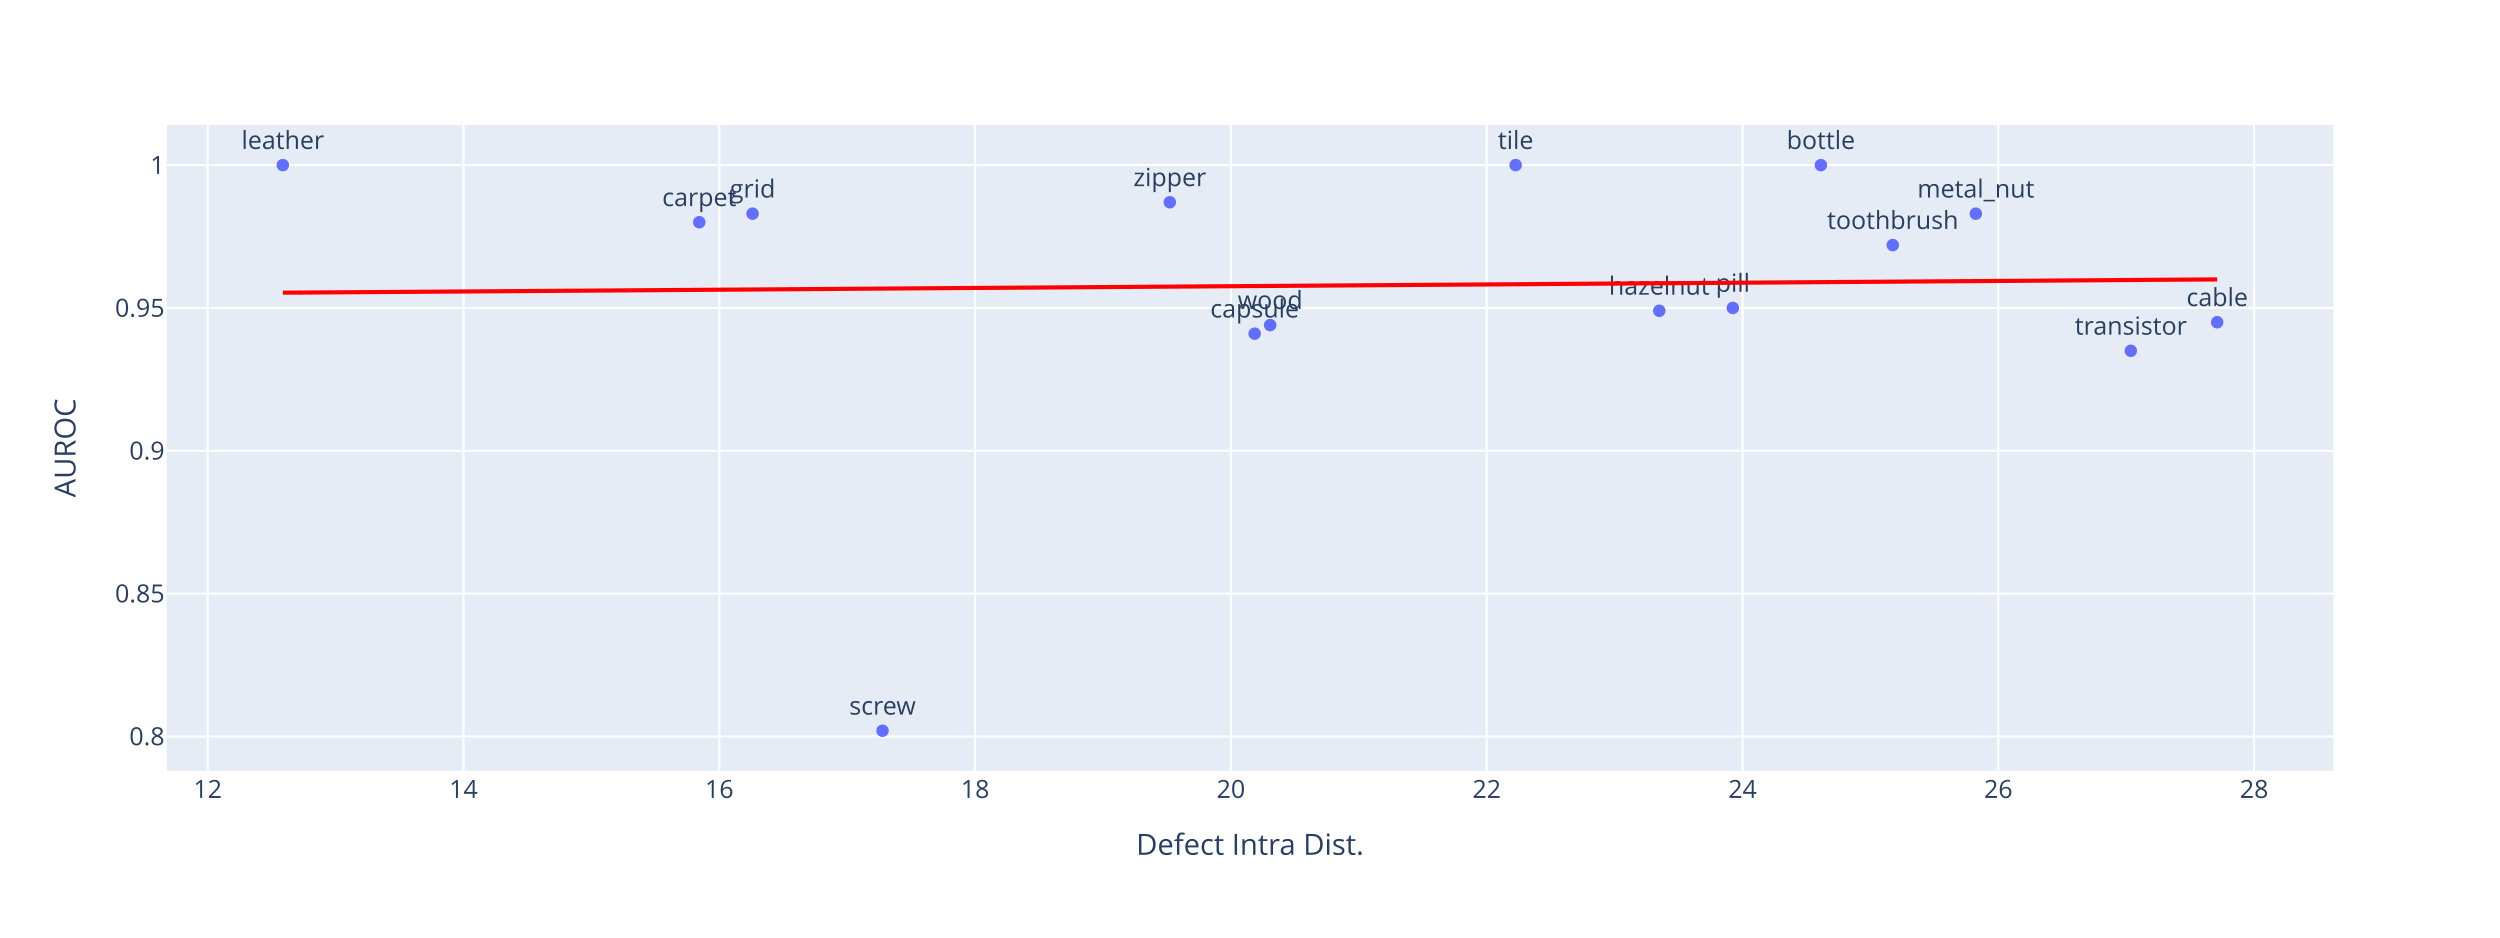
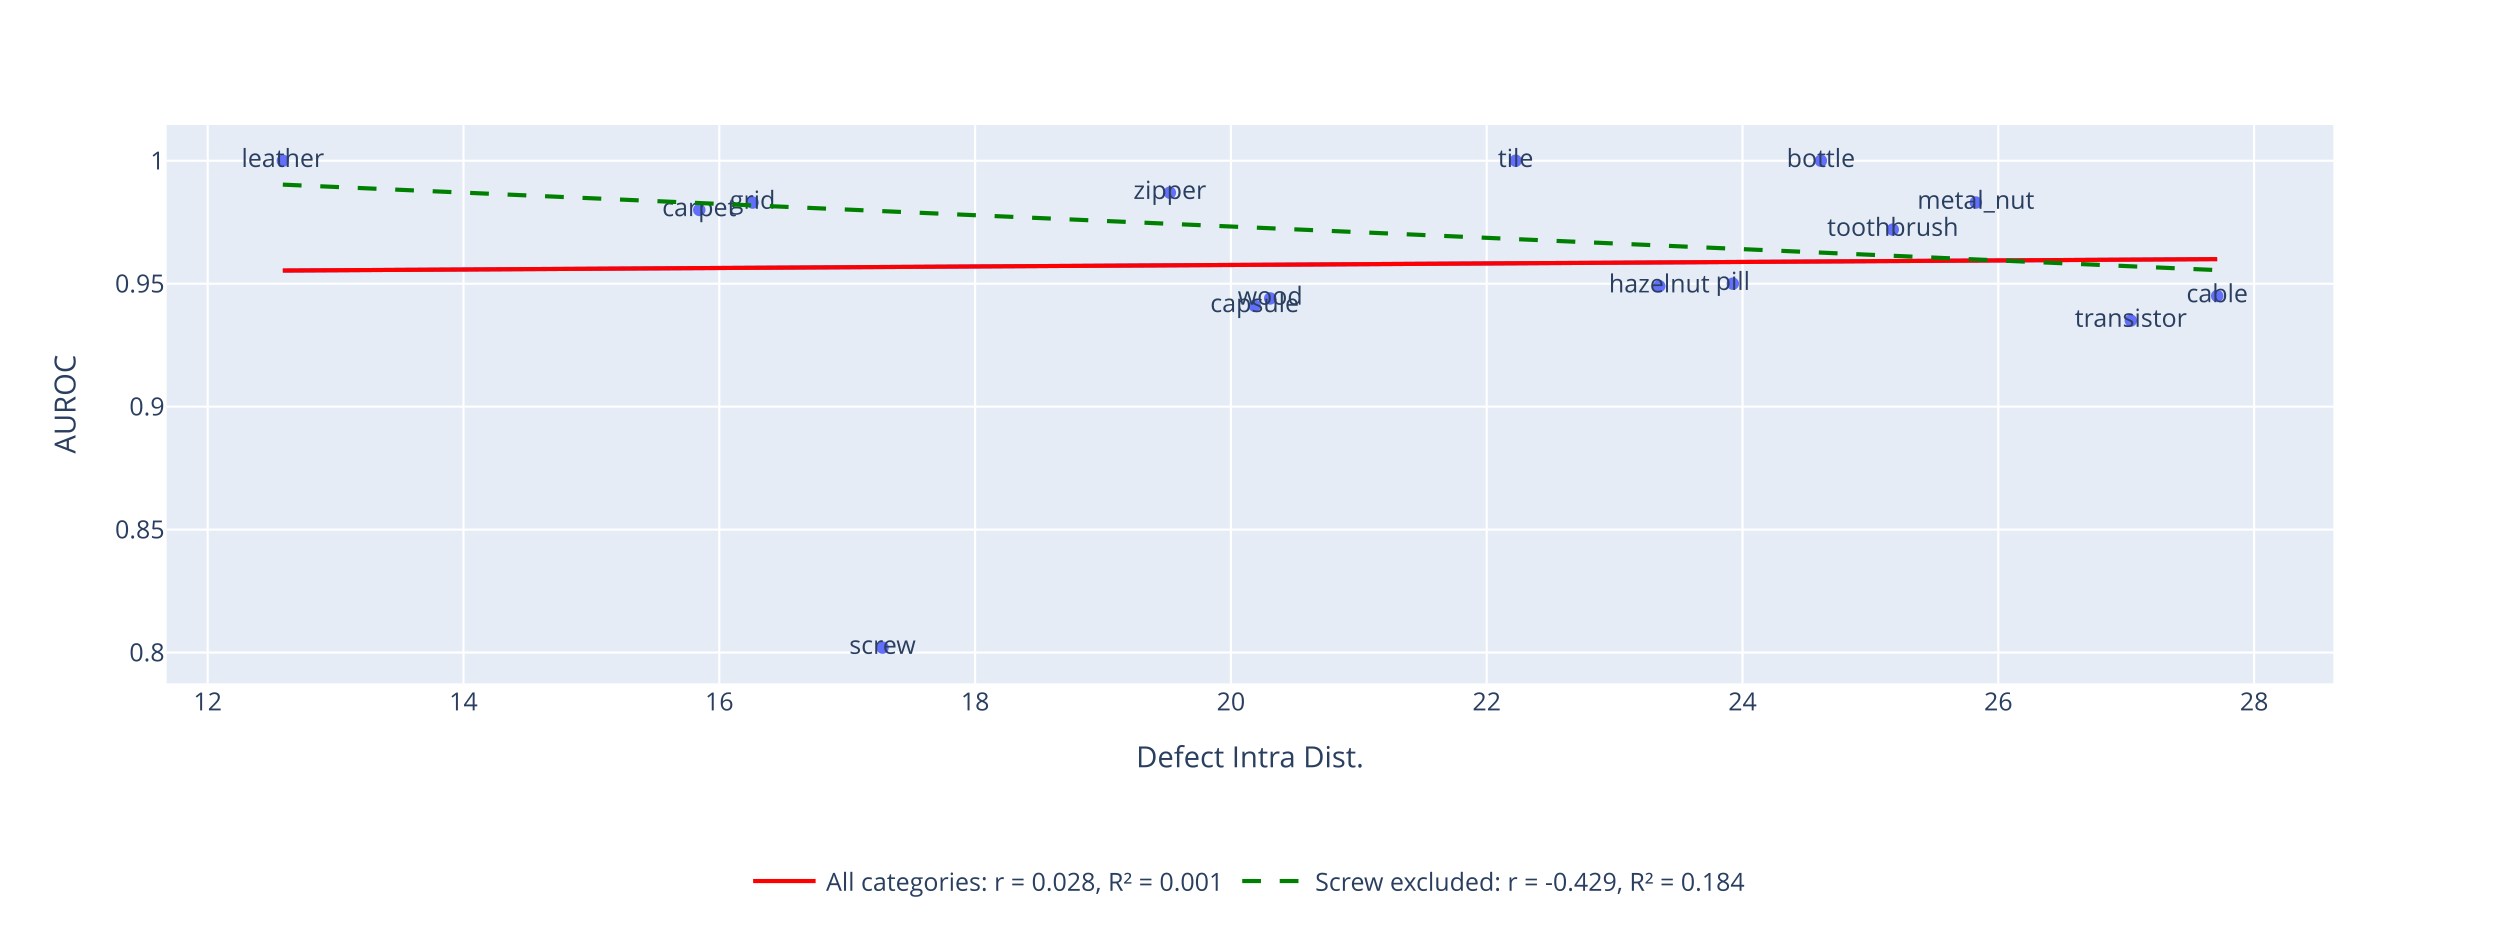
<svg xmlns="http://www.w3.org/2000/svg" class="main-svg" width="1200" height="450" style="" viewBox="0 0 1200 450">
  <rect x="0" y="0" width="1200" height="450" style="fill: rgb(255, 255, 255); fill-opacity: 1;" />
-   <defs id="defs-830581">
+   <defs id="defs-a5f374">
    <g class="clips">
-       <clipPath id="clip830581xyplot" class="plotclip">
-         <rect width="1040" height="310" />
-       </clipPath>
-       <clipPath class="axesclip" id="clip830581x">
+       <clipPath id="clipa5f374xyplot" class="plotclip">
+         <rect width="1040" height="268" />
+       </clipPath>
+       <clipPath class="axesclip" id="clipa5f374x">
        <rect x="80" y="0" width="1040" height="450" />
      </clipPath>
-       <clipPath class="axesclip" id="clip830581y">
-         <rect x="0" y="60" width="1200" height="310" />
-       </clipPath>
-       <clipPath class="axesclip" id="clip830581xy">
-         <rect x="80" y="60" width="1040" height="310" />
+       <clipPath class="axesclip" id="clipa5f374y">
+         <rect x="0" y="60" width="1200" height="268" />
+       </clipPath>
+       <clipPath class="axesclip" id="clipa5f374xy">
+         <rect x="80" y="60" width="1040" height="268" />
      </clipPath>
    </g>
    <g class="gradients" />
    <g class="patterns" />
  </defs>
  <g class="bglayer">
-     <rect class="bg" x="80" y="60" width="1040" height="310" style="fill: rgb(229, 236, 246); fill-opacity: 1; stroke-width: 0;" />
+     <rect class="bg" x="80" y="60" width="1040" height="268" style="fill: rgb(229, 236, 246); fill-opacity: 1; stroke-width: 0;" />
  </g>
  <g class="layer-below">
    <g class="imagelayer" />
    <g class="shapelayer" />
  </g>
  <g class="cartesianlayer">
    <g class="subplot xy">
      <g class="layer-subplot">
        <g class="shapelayer" />
        <g class="imagelayer" />
      </g>
      <g class="minor-gridlayer">
        <g class="x" />
        <g class="y" />
      </g>
      <g class="gridlayer">
        <g class="x">
-           <path class="xgrid crisp" transform="translate(99.69,0)" d="M0,60v310" style="stroke: rgb(255, 255, 255); stroke-opacity: 1; stroke-width: 1px;" />
-           <path class="xgrid crisp" transform="translate(222.47,0)" d="M0,60v310" style="stroke: rgb(255, 255, 255); stroke-opacity: 1; stroke-width: 1px;" />
-           <path class="xgrid crisp" transform="translate(345.26,0)" d="M0,60v310" style="stroke: rgb(255, 255, 255); stroke-opacity: 1; stroke-width: 1px;" />
-           <path class="xgrid crisp" transform="translate(468.05,0)" d="M0,60v310" style="stroke: rgb(255, 255, 255); stroke-opacity: 1; stroke-width: 1px;" />
-           <path class="xgrid crisp" transform="translate(590.83,0)" d="M0,60v310" style="stroke: rgb(255, 255, 255); stroke-opacity: 1; stroke-width: 1px;" />
-           <path class="xgrid crisp" transform="translate(713.62,0)" d="M0,60v310" style="stroke: rgb(255, 255, 255); stroke-opacity: 1; stroke-width: 1px;" />
-           <path class="xgrid crisp" transform="translate(836.41,0)" d="M0,60v310" style="stroke: rgb(255, 255, 255); stroke-opacity: 1; stroke-width: 1px;" />
-           <path class="xgrid crisp" transform="translate(959.19,0)" d="M0,60v310" style="stroke: rgb(255, 255, 255); stroke-opacity: 1; stroke-width: 1px;" />
-           <path class="xgrid crisp" transform="translate(1081.98,0)" d="M0,60v310" style="stroke: rgb(255, 255, 255); stroke-opacity: 1; stroke-width: 1px;" />
+           <path class="xgrid crisp" transform="translate(99.69,0)" d="M0,60v268" style="stroke: rgb(255, 255, 255); stroke-opacity: 1; stroke-width: 1px;" />
+           <path class="xgrid crisp" transform="translate(222.47,0)" d="M0,60v268" style="stroke: rgb(255, 255, 255); stroke-opacity: 1; stroke-width: 1px;" />
+           <path class="xgrid crisp" transform="translate(345.26,0)" d="M0,60v268" style="stroke: rgb(255, 255, 255); stroke-opacity: 1; stroke-width: 1px;" />
+           <path class="xgrid crisp" transform="translate(468.05,0)" d="M0,60v268" style="stroke: rgb(255, 255, 255); stroke-opacity: 1; stroke-width: 1px;" />
+           <path class="xgrid crisp" transform="translate(590.83,0)" d="M0,60v268" style="stroke: rgb(255, 255, 255); stroke-opacity: 1; stroke-width: 1px;" />
+           <path class="xgrid crisp" transform="translate(713.62,0)" d="M0,60v268" style="stroke: rgb(255, 255, 255); stroke-opacity: 1; stroke-width: 1px;" />
+           <path class="xgrid crisp" transform="translate(836.41,0)" d="M0,60v268" style="stroke: rgb(255, 255, 255); stroke-opacity: 1; stroke-width: 1px;" />
+           <path class="xgrid crisp" transform="translate(959.19,0)" d="M0,60v268" style="stroke: rgb(255, 255, 255); stroke-opacity: 1; stroke-width: 1px;" />
+           <path class="xgrid crisp" transform="translate(1081.98,0)" d="M0,60v268" style="stroke: rgb(255, 255, 255); stroke-opacity: 1; stroke-width: 1px;" />
        </g>
        <g class="y">
-           <path class="ygrid crisp" transform="translate(0,353.49)" d="M80,0h1040" style="stroke: rgb(255, 255, 255); stroke-opacity: 1; stroke-width: 1px;" />
-           <path class="ygrid crisp" transform="translate(0,284.93)" d="M80,0h1040" style="stroke: rgb(255, 255, 255); stroke-opacity: 1; stroke-width: 1px;" />
-           <path class="ygrid crisp" transform="translate(0,216.37)" d="M80,0h1040" style="stroke: rgb(255, 255, 255); stroke-opacity: 1; stroke-width: 1px;" />
-           <path class="ygrid crisp" transform="translate(0,147.81)" d="M80,0h1040" style="stroke: rgb(255, 255, 255); stroke-opacity: 1; stroke-width: 1px;" />
-           <path class="ygrid crisp" transform="translate(0,79.25)" d="M80,0h1040" style="stroke: rgb(255, 255, 255); stroke-opacity: 1; stroke-width: 1px;" />
+           <path class="ygrid crisp" transform="translate(0,313.21)" d="M80,0h1040" style="stroke: rgb(255, 255, 255); stroke-opacity: 1; stroke-width: 1px;" />
+           <path class="ygrid crisp" transform="translate(0,254.2)" d="M80,0h1040" style="stroke: rgb(255, 255, 255); stroke-opacity: 1; stroke-width: 1px;" />
+           <path class="ygrid crisp" transform="translate(0,195.18)" d="M80,0h1040" style="stroke: rgb(255, 255, 255); stroke-opacity: 1; stroke-width: 1px;" />
+           <path class="ygrid crisp" transform="translate(0,136.17)" d="M80,0h1040" style="stroke: rgb(255, 255, 255); stroke-opacity: 1; stroke-width: 1px;" />
+           <path class="ygrid crisp" transform="translate(0,77.15)" d="M80,0h1040" style="stroke: rgb(255, 255, 255); stroke-opacity: 1; stroke-width: 1px;" />
        </g>
      </g>
      <g class="zerolinelayer" />
      <g class="layer-between">
        <g class="shapelayer" />
        <g class="imagelayer" />
      </g>
      <path class="xlines-below" />
      <path class="ylines-below" />
      <g class="overlines-below" />
      <g class="xaxislayer-below" />
      <g class="yaxislayer-below" />
      <g class="overaxes-below" />
      <g class="overplot">
-         <g class="xy" transform="translate(80,60)" clip-path="url(#clip830581xyplot)">
+         <g class="xy" transform="translate(80,60)" clip-path="url(#clipa5f374xyplot)">
          <g class="scatterlayer mlayer">
-             <g class="trace scatter trace0d6a56" style="stroke-miterlimit: 2; opacity: 1;">
+             <g class="trace scatter trace3e34cf" style="stroke-miterlimit: 2; opacity: 1;">
              <g class="fills" />
              <g class="errorbars" />
              <g class="lines" />
              <g class="points">
-                 <path class="point" transform="translate(794.02,19.25)" d="M3,0A3,3 0 1,1 0,-3A3,3 0 0,1 3,0Z" style="opacity: 1; stroke-width: 0px; fill: rgb(99, 110, 250); fill-opacity: 1;" />
-                 <path class="point" transform="translate(984.25,94.67)" d="M3,0A3,3 0 1,1 0,-3A3,3 0 0,1 3,0Z" style="opacity: 1; stroke-width: 0px; fill: rgb(99, 110, 250); fill-opacity: 1;" />
-                 <path class="point" transform="translate(522.23,100.15)" d="M3,0A3,3 0 1,1 0,-3A3,3 0 0,1 3,0Z" style="opacity: 1; stroke-width: 0px; fill: rgb(99, 110, 250); fill-opacity: 1;" />
-                 <path class="point" transform="translate(255.65,46.67)" d="M3,0A3,3 0 1,1 0,-3A3,3 0 0,1 3,0Z" style="opacity: 1; stroke-width: 0px; fill: rgb(99, 110, 250); fill-opacity: 1;" />
-                 <path class="point" transform="translate(281.23,42.56)" d="M3,0A3,3 0 1,1 0,-3A3,3 0 0,1 3,0Z" style="opacity: 1; stroke-width: 0px; fill: rgb(99, 110, 250); fill-opacity: 1;" />
-                 <path class="point" transform="translate(716.45,89.18)" d="M3,0A3,3 0 1,1 0,-3A3,3 0 0,1 3,0Z" style="opacity: 1; stroke-width: 0px; fill: rgb(99, 110, 250); fill-opacity: 1;" />
-                 <path class="point" transform="translate(55.75,19.25)" d="M3,0A3,3 0 1,1 0,-3A3,3 0 0,1 3,0Z" style="opacity: 1; stroke-width: 0px; fill: rgb(99, 110, 250); fill-opacity: 1;" />
-                 <path class="point" transform="translate(868.4,42.56)" d="M3,0A3,3 0 1,1 0,-3A3,3 0 0,1 3,0Z" style="opacity: 1; stroke-width: 0px; fill: rgb(99, 110, 250); fill-opacity: 1;" />
-                 <path class="point" transform="translate(751.75,87.81)" d="M3,0A3,3 0 1,1 0,-3A3,3 0 0,1 3,0Z" style="opacity: 1; stroke-width: 0px; fill: rgb(99, 110, 250); fill-opacity: 1;" />
-                 <path class="point" transform="translate(343.61,290.75)" d="M3,0A3,3 0 1,1 0,-3A3,3 0 0,1 3,0Z" style="opacity: 1; stroke-width: 0px; fill: rgb(99, 110, 250); fill-opacity: 1;" />
-                 <path class="point" transform="translate(647.51,19.25)" d="M3,0A3,3 0 1,1 0,-3A3,3 0 0,1 3,0Z" style="opacity: 1; stroke-width: 0px; fill: rgb(99, 110, 250); fill-opacity: 1;" />
-                 <path class="point" transform="translate(828.53,57.64)" d="M3,0A3,3 0 1,1 0,-3A3,3 0 0,1 3,0Z" style="opacity: 1; stroke-width: 0px; fill: rgb(99, 110, 250); fill-opacity: 1;" />
-                 <path class="point" transform="translate(942.79,108.38)" d="M3,0A3,3 0 1,1 0,-3A3,3 0 0,1 3,0Z" style="opacity: 1; stroke-width: 0px; fill: rgb(99, 110, 250); fill-opacity: 1;" />
-                 <path class="point" transform="translate(529.69,96.04)" d="M3,0A3,3 0 1,1 0,-3A3,3 0 0,1 3,0Z" style="opacity: 1; stroke-width: 0px; fill: rgb(99, 110, 250); fill-opacity: 1;" />
-                 <path class="point" transform="translate(481.51,37.08)" d="M3,0A3,3 0 1,1 0,-3A3,3 0 0,1 3,0Z" style="opacity: 1; stroke-width: 0px; fill: rgb(99, 110, 250); fill-opacity: 1;" />
+                 <path class="point" transform="translate(794.02,17.15)" d="M3,0A3,3 0 1,1 0,-3A3,3 0 0,1 3,0Z" style="opacity: 1; stroke-width: 0px; fill: rgb(99, 110, 250); fill-opacity: 1;" />
+                 <path class="point" transform="translate(984.25,82.07)" d="M3,0A3,3 0 1,1 0,-3A3,3 0 0,1 3,0Z" style="opacity: 1; stroke-width: 0px; fill: rgb(99, 110, 250); fill-opacity: 1;" />
+                 <path class="point" transform="translate(522.23,86.79)" d="M3,0A3,3 0 1,1 0,-3A3,3 0 0,1 3,0Z" style="opacity: 1; stroke-width: 0px; fill: rgb(99, 110, 250); fill-opacity: 1;" />
+                 <path class="point" transform="translate(255.65,40.76)" d="M3,0A3,3 0 1,1 0,-3A3,3 0 0,1 3,0Z" style="opacity: 1; stroke-width: 0px; fill: rgb(99, 110, 250); fill-opacity: 1;" />
+                 <path class="point" transform="translate(281.23,37.22)" d="M3,0A3,3 0 1,1 0,-3A3,3 0 0,1 3,0Z" style="opacity: 1; stroke-width: 0px; fill: rgb(99, 110, 250); fill-opacity: 1;" />
+                 <path class="point" transform="translate(716.45,77.35)" d="M3,0A3,3 0 1,1 0,-3A3,3 0 0,1 3,0Z" style="opacity: 1; stroke-width: 0px; fill: rgb(99, 110, 250); fill-opacity: 1;" />
+                 <path class="point" transform="translate(55.75,17.15)" d="M3,0A3,3 0 1,1 0,-3A3,3 0 0,1 3,0Z" style="opacity: 1; stroke-width: 0px; fill: rgb(99, 110, 250); fill-opacity: 1;" />
+                 <path class="point" transform="translate(868.4,37.22)" d="M3,0A3,3 0 1,1 0,-3A3,3 0 0,1 3,0Z" style="opacity: 1; stroke-width: 0px; fill: rgb(99, 110, 250); fill-opacity: 1;" />
+                 <path class="point" transform="translate(751.75,76.17)" d="M3,0A3,3 0 1,1 0,-3A3,3 0 0,1 3,0Z" style="opacity: 1; stroke-width: 0px; fill: rgb(99, 110, 250); fill-opacity: 1;" />
+                 <path class="point" transform="translate(343.61,250.85)" d="M3,0A3,3 0 1,1 0,-3A3,3 0 0,1 3,0Z" style="opacity: 1; stroke-width: 0px; fill: rgb(99, 110, 250); fill-opacity: 1;" />
+                 <path class="point" transform="translate(647.51,17.15)" d="M3,0A3,3 0 1,1 0,-3A3,3 0 0,1 3,0Z" style="opacity: 1; stroke-width: 0px; fill: rgb(99, 110, 250); fill-opacity: 1;" />
+                 <path class="point" transform="translate(828.53,50.2)" d="M3,0A3,3 0 1,1 0,-3A3,3 0 0,1 3,0Z" style="opacity: 1; stroke-width: 0px; fill: rgb(99, 110, 250); fill-opacity: 1;" />
+                 <path class="point" transform="translate(942.79,93.87)" d="M3,0A3,3 0 1,1 0,-3A3,3 0 0,1 3,0Z" style="opacity: 1; stroke-width: 0px; fill: rgb(99, 110, 250); fill-opacity: 1;" />
+                 <path class="point" transform="translate(529.69,83.25)" d="M3,0A3,3 0 1,1 0,-3A3,3 0 0,1 3,0Z" style="opacity: 1; stroke-width: 0px; fill: rgb(99, 110, 250); fill-opacity: 1;" />
+                 <path class="point" transform="translate(481.51,32.49)" d="M3,0A3,3 0 1,1 0,-3A3,3 0 0,1 3,0Z" style="opacity: 1; stroke-width: 0px; fill: rgb(99, 110, 250); fill-opacity: 1;" />
              </g>
              <g class="text">
-                 <g class="textpoint" transform="translate(0,-7.75)">
-                   <text x="794.02" y="19.25" text-anchor="middle" style="font-family: 'Open Sans', verdana, arial, sans-serif; font-size: 12px; fill: rgb(42, 63, 95); fill-opacity: 1; white-space: pre;">bottle</text>
-                 </g>
-                 <g class="textpoint" transform="translate(0,-7.75)">
-                   <text x="984.25" y="94.67" text-anchor="middle" style="font-family: 'Open Sans', verdana, arial, sans-serif; font-size: 12px; fill: rgb(42, 63, 95); fill-opacity: 1; white-space: pre;">cable</text>
-                 </g>
-                 <g class="textpoint" transform="translate(0,-7.75)">
-                   <text x="522.23" y="100.15" text-anchor="middle" style="font-family: 'Open Sans', verdana, arial, sans-serif; font-size: 12px; fill: rgb(42, 63, 95); fill-opacity: 1; white-space: pre;">capsule</text>
-                 </g>
-                 <g class="textpoint" transform="translate(0,-7.75)">
-                   <text x="255.65" y="46.67" text-anchor="middle" style="font-family: 'Open Sans', verdana, arial, sans-serif; font-size: 12px; fill: rgb(42, 63, 95); fill-opacity: 1; white-space: pre;">carpet</text>
-                 </g>
-                 <g class="textpoint" transform="translate(0,-7.75)">
-                   <text x="281.23" y="42.56" text-anchor="middle" style="font-family: 'Open Sans', verdana, arial, sans-serif; font-size: 12px; fill: rgb(42, 63, 95); fill-opacity: 1; white-space: pre;">grid</text>
-                 </g>
-                 <g class="textpoint" transform="translate(0,-7.75)">
-                   <text x="716.45" y="89.18" text-anchor="middle" style="font-family: 'Open Sans', verdana, arial, sans-serif; font-size: 12px; fill: rgb(42, 63, 95); fill-opacity: 1; white-space: pre;">hazelnut</text>
-                 </g>
-                 <g class="textpoint" transform="translate(0,-7.75)">
-                   <text x="55.75" y="19.25" text-anchor="middle" style="font-family: 'Open Sans', verdana, arial, sans-serif; font-size: 12px; fill: rgb(42, 63, 95); fill-opacity: 1; white-space: pre;">leather</text>
-                 </g>
-                 <g class="textpoint" transform="translate(0,-7.75)">
-                   <text x="868.4" y="42.56" text-anchor="middle" style="font-family: 'Open Sans', verdana, arial, sans-serif; font-size: 12px; fill: rgb(42, 63, 95); fill-opacity: 1; white-space: pre;">metal_nut</text>
-                 </g>
-                 <g class="textpoint" transform="translate(0,-7.75)">
-                   <text x="751.75" y="87.81" text-anchor="middle" style="font-family: 'Open Sans', verdana, arial, sans-serif; font-size: 12px; fill: rgb(42, 63, 95); fill-opacity: 1; white-space: pre;">pill</text>
-                 </g>
-                 <g class="textpoint" transform="translate(0,-7.75)">
-                   <text x="343.61" y="290.75" text-anchor="middle" style="font-family: 'Open Sans', verdana, arial, sans-serif; font-size: 12px; fill: rgb(42, 63, 95); fill-opacity: 1; white-space: pre;">screw</text>
-                 </g>
-                 <g class="textpoint" transform="translate(0,-7.75)">
-                   <text x="647.51" y="19.25" text-anchor="middle" style="font-family: 'Open Sans', verdana, arial, sans-serif; font-size: 12px; fill: rgb(42, 63, 95); fill-opacity: 1; white-space: pre;">tile</text>
-                 </g>
-                 <g class="textpoint" transform="translate(0,-7.75)">
-                   <text x="828.53" y="57.64" text-anchor="middle" style="font-family: 'Open Sans', verdana, arial, sans-serif; font-size: 12px; fill: rgb(42, 63, 95); fill-opacity: 1; white-space: pre;">toothbrush</text>
-                 </g>
-                 <g class="textpoint" transform="translate(0,-7.75)">
-                   <text x="942.79" y="108.38" text-anchor="middle" style="font-family: 'Open Sans', verdana, arial, sans-serif; font-size: 12px; fill: rgb(42, 63, 95); fill-opacity: 1; white-space: pre;">transistor</text>
-                 </g>
-                 <g class="textpoint" transform="translate(0,-7.75)">
-                   <text x="529.69" y="96.04" text-anchor="middle" style="font-family: 'Open Sans', verdana, arial, sans-serif; font-size: 12px; fill: rgb(42, 63, 95); fill-opacity: 1; white-space: pre;">wood</text>
-                 </g>
-                 <g class="textpoint" transform="translate(0,-7.75)">
-                   <text x="481.51" y="37.08" text-anchor="middle" style="font-family: 'Open Sans', verdana, arial, sans-serif; font-size: 12px; fill: rgb(42, 63, 95); fill-opacity: 1; white-space: pre;">zipper</text>
-                 </g>
-               </g>
-             </g>
-             <g class="trace scatter trace077def" style="stroke-miterlimit: 2; opacity: 1;">
+                 <g class="textpoint" transform="translate(0,3)">
+                   <text x="794.02" y="17.15" text-anchor="middle" style="font-family: 'Open Sans', verdana, arial, sans-serif; font-size: 12px; fill: rgb(42, 63, 95); fill-opacity: 1; white-space: pre;">bottle</text>
+                 </g>
+                 <g class="textpoint" transform="translate(0,3)">
+                   <text x="984.25" y="82.07" text-anchor="middle" style="font-family: 'Open Sans', verdana, arial, sans-serif; font-size: 12px; fill: rgb(42, 63, 95); fill-opacity: 1; white-space: pre;">cable</text>
+                 </g>
+                 <g class="textpoint" transform="translate(0,3)">
+                   <text x="522.23" y="86.79" text-anchor="middle" style="font-family: 'Open Sans', verdana, arial, sans-serif; font-size: 12px; fill: rgb(42, 63, 95); fill-opacity: 1; white-space: pre;">capsule</text>
+                 </g>
+                 <g class="textpoint" transform="translate(0,3)">
+                   <text x="255.65" y="40.76" text-anchor="middle" style="font-family: 'Open Sans', verdana, arial, sans-serif; font-size: 12px; fill: rgb(42, 63, 95); fill-opacity: 1; white-space: pre;">carpet</text>
+                 </g>
+                 <g class="textpoint" transform="translate(0,3)">
+                   <text x="281.23" y="37.22" text-anchor="middle" style="font-family: 'Open Sans', verdana, arial, sans-serif; font-size: 12px; fill: rgb(42, 63, 95); fill-opacity: 1; white-space: pre;">grid</text>
+                 </g>
+                 <g class="textpoint" transform="translate(0,3)">
+                   <text x="716.45" y="77.35" text-anchor="middle" style="font-family: 'Open Sans', verdana, arial, sans-serif; font-size: 12px; fill: rgb(42, 63, 95); fill-opacity: 1; white-space: pre;">hazelnut</text>
+                 </g>
+                 <g class="textpoint" transform="translate(0,3)">
+                   <text x="55.75" y="17.15" text-anchor="middle" style="font-family: 'Open Sans', verdana, arial, sans-serif; font-size: 12px; fill: rgb(42, 63, 95); fill-opacity: 1; white-space: pre;">leather</text>
+                 </g>
+                 <g class="textpoint" transform="translate(0,3)">
+                   <text x="868.4" y="37.22" text-anchor="middle" style="font-family: 'Open Sans', verdana, arial, sans-serif; font-size: 12px; fill: rgb(42, 63, 95); fill-opacity: 1; white-space: pre;">metal_nut</text>
+                 </g>
+                 <g class="textpoint" transform="translate(0,3)">
+                   <text x="751.75" y="76.17" text-anchor="middle" style="font-family: 'Open Sans', verdana, arial, sans-serif; font-size: 12px; fill: rgb(42, 63, 95); fill-opacity: 1; white-space: pre;">pill</text>
+                 </g>
+                 <g class="textpoint" transform="translate(0,3)">
+                   <text x="343.61" y="250.85" text-anchor="middle" style="font-family: 'Open Sans', verdana, arial, sans-serif; font-size: 12px; fill: rgb(42, 63, 95); fill-opacity: 1; white-space: pre;">screw</text>
+                 </g>
+                 <g class="textpoint" transform="translate(0,3)">
+                   <text x="647.51" y="17.15" text-anchor="middle" style="font-family: 'Open Sans', verdana, arial, sans-serif; font-size: 12px; fill: rgb(42, 63, 95); fill-opacity: 1; white-space: pre;">tile</text>
+                 </g>
+                 <g class="textpoint" transform="translate(0,3)">
+                   <text x="828.53" y="50.2" text-anchor="middle" style="font-family: 'Open Sans', verdana, arial, sans-serif; font-size: 12px; fill: rgb(42, 63, 95); fill-opacity: 1; white-space: pre;">toothbrush</text>
+                 </g>
+                 <g class="textpoint" transform="translate(0,3)">
+                   <text x="942.79" y="93.87" text-anchor="middle" style="font-family: 'Open Sans', verdana, arial, sans-serif; font-size: 12px; fill: rgb(42, 63, 95); fill-opacity: 1; white-space: pre;">transistor</text>
+                 </g>
+                 <g class="textpoint" transform="translate(0,3)">
+                   <text x="529.69" y="83.25" text-anchor="middle" style="font-family: 'Open Sans', verdana, arial, sans-serif; font-size: 12px; fill: rgb(42, 63, 95); fill-opacity: 1; white-space: pre;">wood</text>
+                 </g>
+                 <g class="textpoint" transform="translate(0,3)">
+                   <text x="481.51" y="32.49" text-anchor="middle" style="font-family: 'Open Sans', verdana, arial, sans-serif; font-size: 12px; fill: rgb(42, 63, 95); fill-opacity: 1; white-space: pre;">zipper</text>
+                 </g>
+               </g>
+             </g>
+             <g class="trace scatter tracefcf599" style="stroke-miterlimit: 2; opacity: 1;">
              <g class="fills" />
              <g class="errorbars" />
              <g class="lines">
-                 <path class="js-line" d="M55.75,80.49L984.25,74.11" style="vector-effect: none; fill: none; stroke: rgb(255, 0, 0); stroke-opacity: 1; stroke-width: 2px; opacity: 1;" />
+                 <path class="js-line" d="M55.75,69.86L984.25,64.37" style="vector-effect: none; fill: none; stroke: rgb(99, 110, 250); stroke-opacity: 1; stroke-width: 2px; opacity: 1;" />
+               </g>
+               <g class="points" />
+               <g class="text" />
+             </g>
+             <g class="trace scatter traced63d06" style="stroke-miterlimit: 2; opacity: 1;">
+               <g class="fills" />
+               <g class="errorbars" />
+               <g class="lines">
+                 <path class="js-line" d="M55.75,69.86L984.25,64.37" style="vector-effect: none; fill: none; stroke: rgb(255, 0, 0); stroke-opacity: 1; stroke-width: 2px; opacity: 1;" />
+               </g>
+               <g class="points" />
+               <g class="text" />
+             </g>
+             <g class="trace scatter trace3b716a" style="stroke-miterlimit: 2; opacity: 1;">
+               <g class="fills" />
+               <g class="errorbars" />
+               <g class="lines">
+                 <path class="js-line" d="M55.75,28.62L984.25,69.65" style="vector-effect: none; fill: none; stroke: rgb(0, 128, 0); stroke-opacity: 1; stroke-dasharray: 9px, 9px; stroke-width: 2px; opacity: 1;" />
              </g>
              <g class="points" />
              <g class="text" />
            </g>
          </g>
        </g>
      </g>
      <g class="zerolinelayer-above" />
      <path class="xlines-above crisp" d="M0,0" style="fill: none;" />
      <path class="ylines-above crisp" d="M0,0" style="fill: none;" />
      <g class="overlines-above" />
      <g class="xaxislayer-above">
        <g class="xtick">
-           <text text-anchor="middle" x="0" y="383" transform="translate(99.69,0)" style="font-family: 'Open Sans', verdana, arial, sans-serif; font-size: 12px; fill: rgb(42, 63, 95); fill-opacity: 1; white-space: pre;">12</text>
-         </g>
-         <g class="xtick">
-           <text text-anchor="middle" x="0" y="383" style="font-family: 'Open Sans', verdana, arial, sans-serif; font-size: 12px; fill: rgb(42, 63, 95); fill-opacity: 1; white-space: pre;" transform="translate(222.47,0)">14</text>
-         </g>
-         <g class="xtick">
-           <text text-anchor="middle" x="0" y="383" style="font-family: 'Open Sans', verdana, arial, sans-serif; font-size: 12px; fill: rgb(42, 63, 95); fill-opacity: 1; white-space: pre;" transform="translate(345.26,0)">16</text>
-         </g>
-         <g class="xtick">
-           <text text-anchor="middle" x="0" y="383" style="font-family: 'Open Sans', verdana, arial, sans-serif; font-size: 12px; fill: rgb(42, 63, 95); fill-opacity: 1; white-space: pre;" transform="translate(468.05,0)">18</text>
-         </g>
-         <g class="xtick">
-           <text text-anchor="middle" x="0" y="383" style="font-family: 'Open Sans', verdana, arial, sans-serif; font-size: 12px; fill: rgb(42, 63, 95); fill-opacity: 1; white-space: pre;" transform="translate(590.83,0)">20</text>
-         </g>
-         <g class="xtick">
-           <text text-anchor="middle" x="0" y="383" style="font-family: 'Open Sans', verdana, arial, sans-serif; font-size: 12px; fill: rgb(42, 63, 95); fill-opacity: 1; white-space: pre;" transform="translate(713.62,0)">22</text>
-         </g>
-         <g class="xtick">
-           <text text-anchor="middle" x="0" y="383" style="font-family: 'Open Sans', verdana, arial, sans-serif; font-size: 12px; fill: rgb(42, 63, 95); fill-opacity: 1; white-space: pre;" transform="translate(836.41,0)">24</text>
-         </g>
-         <g class="xtick">
-           <text text-anchor="middle" x="0" y="383" style="font-family: 'Open Sans', verdana, arial, sans-serif; font-size: 12px; fill: rgb(42, 63, 95); fill-opacity: 1; white-space: pre;" transform="translate(959.19,0)">26</text>
-         </g>
-         <g class="xtick">
-           <text text-anchor="middle" x="0" y="383" style="font-family: 'Open Sans', verdana, arial, sans-serif; font-size: 12px; fill: rgb(42, 63, 95); fill-opacity: 1; white-space: pre;" transform="translate(1081.98,0)">28</text>
+           <text text-anchor="middle" x="0" y="341" transform="translate(99.69,0)" style="font-family: 'Open Sans', verdana, arial, sans-serif; font-size: 12px; fill: rgb(42, 63, 95); fill-opacity: 1; white-space: pre;">12</text>
+         </g>
+         <g class="xtick">
+           <text text-anchor="middle" x="0" y="341" style="font-family: 'Open Sans', verdana, arial, sans-serif; font-size: 12px; fill: rgb(42, 63, 95); fill-opacity: 1; white-space: pre;" transform="translate(222.47,0)">14</text>
+         </g>
+         <g class="xtick">
+           <text text-anchor="middle" x="0" y="341" style="font-family: 'Open Sans', verdana, arial, sans-serif; font-size: 12px; fill: rgb(42, 63, 95); fill-opacity: 1; white-space: pre;" transform="translate(345.26,0)">16</text>
+         </g>
+         <g class="xtick">
+           <text text-anchor="middle" x="0" y="341" style="font-family: 'Open Sans', verdana, arial, sans-serif; font-size: 12px; fill: rgb(42, 63, 95); fill-opacity: 1; white-space: pre;" transform="translate(468.05,0)">18</text>
+         </g>
+         <g class="xtick">
+           <text text-anchor="middle" x="0" y="341" style="font-family: 'Open Sans', verdana, arial, sans-serif; font-size: 12px; fill: rgb(42, 63, 95); fill-opacity: 1; white-space: pre;" transform="translate(590.83,0)">20</text>
+         </g>
+         <g class="xtick">
+           <text text-anchor="middle" x="0" y="341" style="font-family: 'Open Sans', verdana, arial, sans-serif; font-size: 12px; fill: rgb(42, 63, 95); fill-opacity: 1; white-space: pre;" transform="translate(713.62,0)">22</text>
+         </g>
+         <g class="xtick">
+           <text text-anchor="middle" x="0" y="341" style="font-family: 'Open Sans', verdana, arial, sans-serif; font-size: 12px; fill: rgb(42, 63, 95); fill-opacity: 1; white-space: pre;" transform="translate(836.41,0)">24</text>
+         </g>
+         <g class="xtick">
+           <text text-anchor="middle" x="0" y="341" style="font-family: 'Open Sans', verdana, arial, sans-serif; font-size: 12px; fill: rgb(42, 63, 95); fill-opacity: 1; white-space: pre;" transform="translate(959.19,0)">26</text>
+         </g>
+         <g class="xtick">
+           <text text-anchor="middle" x="0" y="341" style="font-family: 'Open Sans', verdana, arial, sans-serif; font-size: 12px; fill: rgb(42, 63, 95); fill-opacity: 1; white-space: pre;" transform="translate(1081.98,0)">28</text>
        </g>
      </g>
      <g class="yaxislayer-above">
        <g class="ytick">
-           <text text-anchor="end" x="79" y="4.2" transform="translate(0,353.49)" style="font-family: 'Open Sans', verdana, arial, sans-serif; font-size: 12px; fill: rgb(42, 63, 95); fill-opacity: 1; white-space: pre;">0.8</text>
-         </g>
-         <g class="ytick">
-           <text text-anchor="end" x="79" y="4.2" style="font-family: 'Open Sans', verdana, arial, sans-serif; font-size: 12px; fill: rgb(42, 63, 95); fill-opacity: 1; white-space: pre;" transform="translate(0,284.93)">0.85</text>
-         </g>
-         <g class="ytick">
-           <text text-anchor="end" x="79" y="4.2" style="font-family: 'Open Sans', verdana, arial, sans-serif; font-size: 12px; fill: rgb(42, 63, 95); fill-opacity: 1; white-space: pre;" transform="translate(0,216.37)">0.9</text>
-         </g>
-         <g class="ytick">
-           <text text-anchor="end" x="79" y="4.2" style="font-family: 'Open Sans', verdana, arial, sans-serif; font-size: 12px; fill: rgb(42, 63, 95); fill-opacity: 1; white-space: pre;" transform="translate(0,147.81)">0.95</text>
-         </g>
-         <g class="ytick">
-           <text text-anchor="end" x="79" y="4.2" style="font-family: 'Open Sans', verdana, arial, sans-serif; font-size: 12px; fill: rgb(42, 63, 95); fill-opacity: 1; white-space: pre;" transform="translate(0,79.25)">1</text>
+           <text text-anchor="end" x="79" y="4.2" transform="translate(0,313.21)" style="font-family: 'Open Sans', verdana, arial, sans-serif; font-size: 12px; fill: rgb(42, 63, 95); fill-opacity: 1; white-space: pre;">0.8</text>
+         </g>
+         <g class="ytick">
+           <text text-anchor="end" x="79" y="4.2" style="font-family: 'Open Sans', verdana, arial, sans-serif; font-size: 12px; fill: rgb(42, 63, 95); fill-opacity: 1; white-space: pre;" transform="translate(0,254.2)">0.85</text>
+         </g>
+         <g class="ytick">
+           <text text-anchor="end" x="79" y="4.2" style="font-family: 'Open Sans', verdana, arial, sans-serif; font-size: 12px; fill: rgb(42, 63, 95); fill-opacity: 1; white-space: pre;" transform="translate(0,195.18)">0.9</text>
+         </g>
+         <g class="ytick">
+           <text text-anchor="end" x="79" y="4.2" style="font-family: 'Open Sans', verdana, arial, sans-serif; font-size: 12px; fill: rgb(42, 63, 95); fill-opacity: 1; white-space: pre;" transform="translate(0,136.17)">0.95</text>
+         </g>
+         <g class="ytick">
+           <text text-anchor="end" x="79" y="4.2" style="font-family: 'Open Sans', verdana, arial, sans-serif; font-size: 12px; fill: rgb(42, 63, 95); fill-opacity: 1; white-space: pre;" transform="translate(0,77.15)">1</text>
        </g>
      </g>
      <g class="overaxes-above" />
    </g>
  </g>
  <g class="polarlayer" />
  <g class="smithlayer" />
  <g class="ternarylayer" />
  <g class="geolayer" />
  <g class="funnelarealayer" />
  <g class="pielayer" />
  <g class="iciclelayer" />
  <g class="treemaplayer" />
  <g class="sunburstlayer" />
  <g class="glimages" />
-   <defs id="topdefs-830581">
+   <defs id="topdefs-a5f374">
    <g class="clips" />
+     <clipPath id="legenda5f374">
+       <rect width="487" height="29" x="0" y="0" />
+     </clipPath>
  </defs>
  <g class="layer-above">
    <g class="imagelayer" />
    <g class="shapelayer" />
  </g>
  <g class="infolayer">
+     <g class="legend" pointer-events="all" transform="translate(356.5,408.4)">
+       <rect class="bg" shape-rendering="crispEdges" style="stroke: rgb(68, 68, 68); stroke-opacity: 1; fill: rgb(255, 255, 255); fill-opacity: 1; stroke-width: 0px;" width="487" height="29" x="0" y="0" />
+       <g class="scrollbox" transform="" clip-path="url(#legenda5f374)">
+         <g class="groups">
+           <g class="traces" transform="translate(0,14.5)" style="opacity: 1;">
+             <text class="legendtext" text-anchor="start" x="40" y="4.68" style="font-family: 'Open Sans', verdana, arial, sans-serif; font-size: 12px; fill: rgb(42, 63, 95); fill-opacity: 1; white-space: pre;">All categories: r = 0.028, R² = 0.001</text>
+             <g class="layers" style="opacity: 1;">
+               <g class="legendfill" />
+               <g class="legendlines">
+                 <path class="js-line" d="M5,0h30" style="fill: none; stroke: rgb(255, 0, 0); stroke-opacity: 1; stroke-width: 2px;" />
+               </g>
+               <g class="legendsymbols">
+                 <g class="legendpoints" />
+               </g>
+             </g>
+             <rect class="legendtoggle" x="0" y="-9.5" width="232.266" height="19" style="fill: rgb(0, 0, 0); fill-opacity: 0;" />
+           </g>
+           <g class="traces" transform="translate(234.7656,14.5)" style="opacity: 1;">
+             <text class="legendtext" text-anchor="start" x="40" y="4.68" style="font-family: 'Open Sans', verdana, arial, sans-serif; font-size: 12px; fill: rgb(42, 63, 95); fill-opacity: 1; white-space: pre;">Screw excluded: r = -0.429, R² = 0.184</text>
+             <g class="layers" style="opacity: 1;">
+               <g class="legendfill" />
+               <g class="legendlines">
+                 <path class="js-line" d="M5,0h30" style="fill: none; stroke: rgb(0, 128, 0); stroke-opacity: 1; stroke-dasharray: 9px, 9px; stroke-width: 2px;" />
+               </g>
+               <g class="legendsymbols">
+                 <g class="legendpoints" />
+               </g>
+             </g>
+             <rect class="legendtoggle" x="0" y="-9.5" width="248.936" height="19" style="fill: rgb(0, 0, 0); fill-opacity: 0;" />
+           </g>
+         </g>
+       </g>
+       <rect class="scrollbar" rx="20" ry="3" width="0" height="0" style="fill: rgb(128, 139, 164); fill-opacity: 1;" x="0" y="0" />
+     </g>
    <g class="g-gtitle" />
    <g class="g-xtitle">
-       <text class="xtitle" x="600" y="410.3" text-anchor="middle" style="opacity: 1; font-family: 'Open Sans', verdana, arial, sans-serif; font-size: 14px; fill: rgb(42, 63, 95); fill-opacity: 1; white-space: pre;">Defect Intra Dist.</text>
+       <text class="xtitle" x="600" y="368.3" text-anchor="middle" style="opacity: 1; font-family: 'Open Sans', verdana, arial, sans-serif; font-size: 14px; fill: rgb(42, 63, 95); fill-opacity: 1; white-space: pre;">Defect Intra Dist.</text>
    </g>
    <g class="g-ytitle">
-       <text class="ytitle" transform="rotate(-90,36.24063,215)" x="36.241" y="215" text-anchor="middle" style="opacity: 1; font-family: 'Open Sans', verdana, arial, sans-serif; font-size: 14px; fill: rgb(42, 63, 95); fill-opacity: 1; white-space: pre;">AUROC</text>
+       <text class="ytitle" transform="rotate(-90,36.24063,194)" x="36.241" y="194" text-anchor="middle" style="opacity: 1; font-family: 'Open Sans', verdana, arial, sans-serif; font-size: 14px; fill: rgb(42, 63, 95); fill-opacity: 1; white-space: pre;">AUROC</text>
    </g>
  </g>
</svg>
